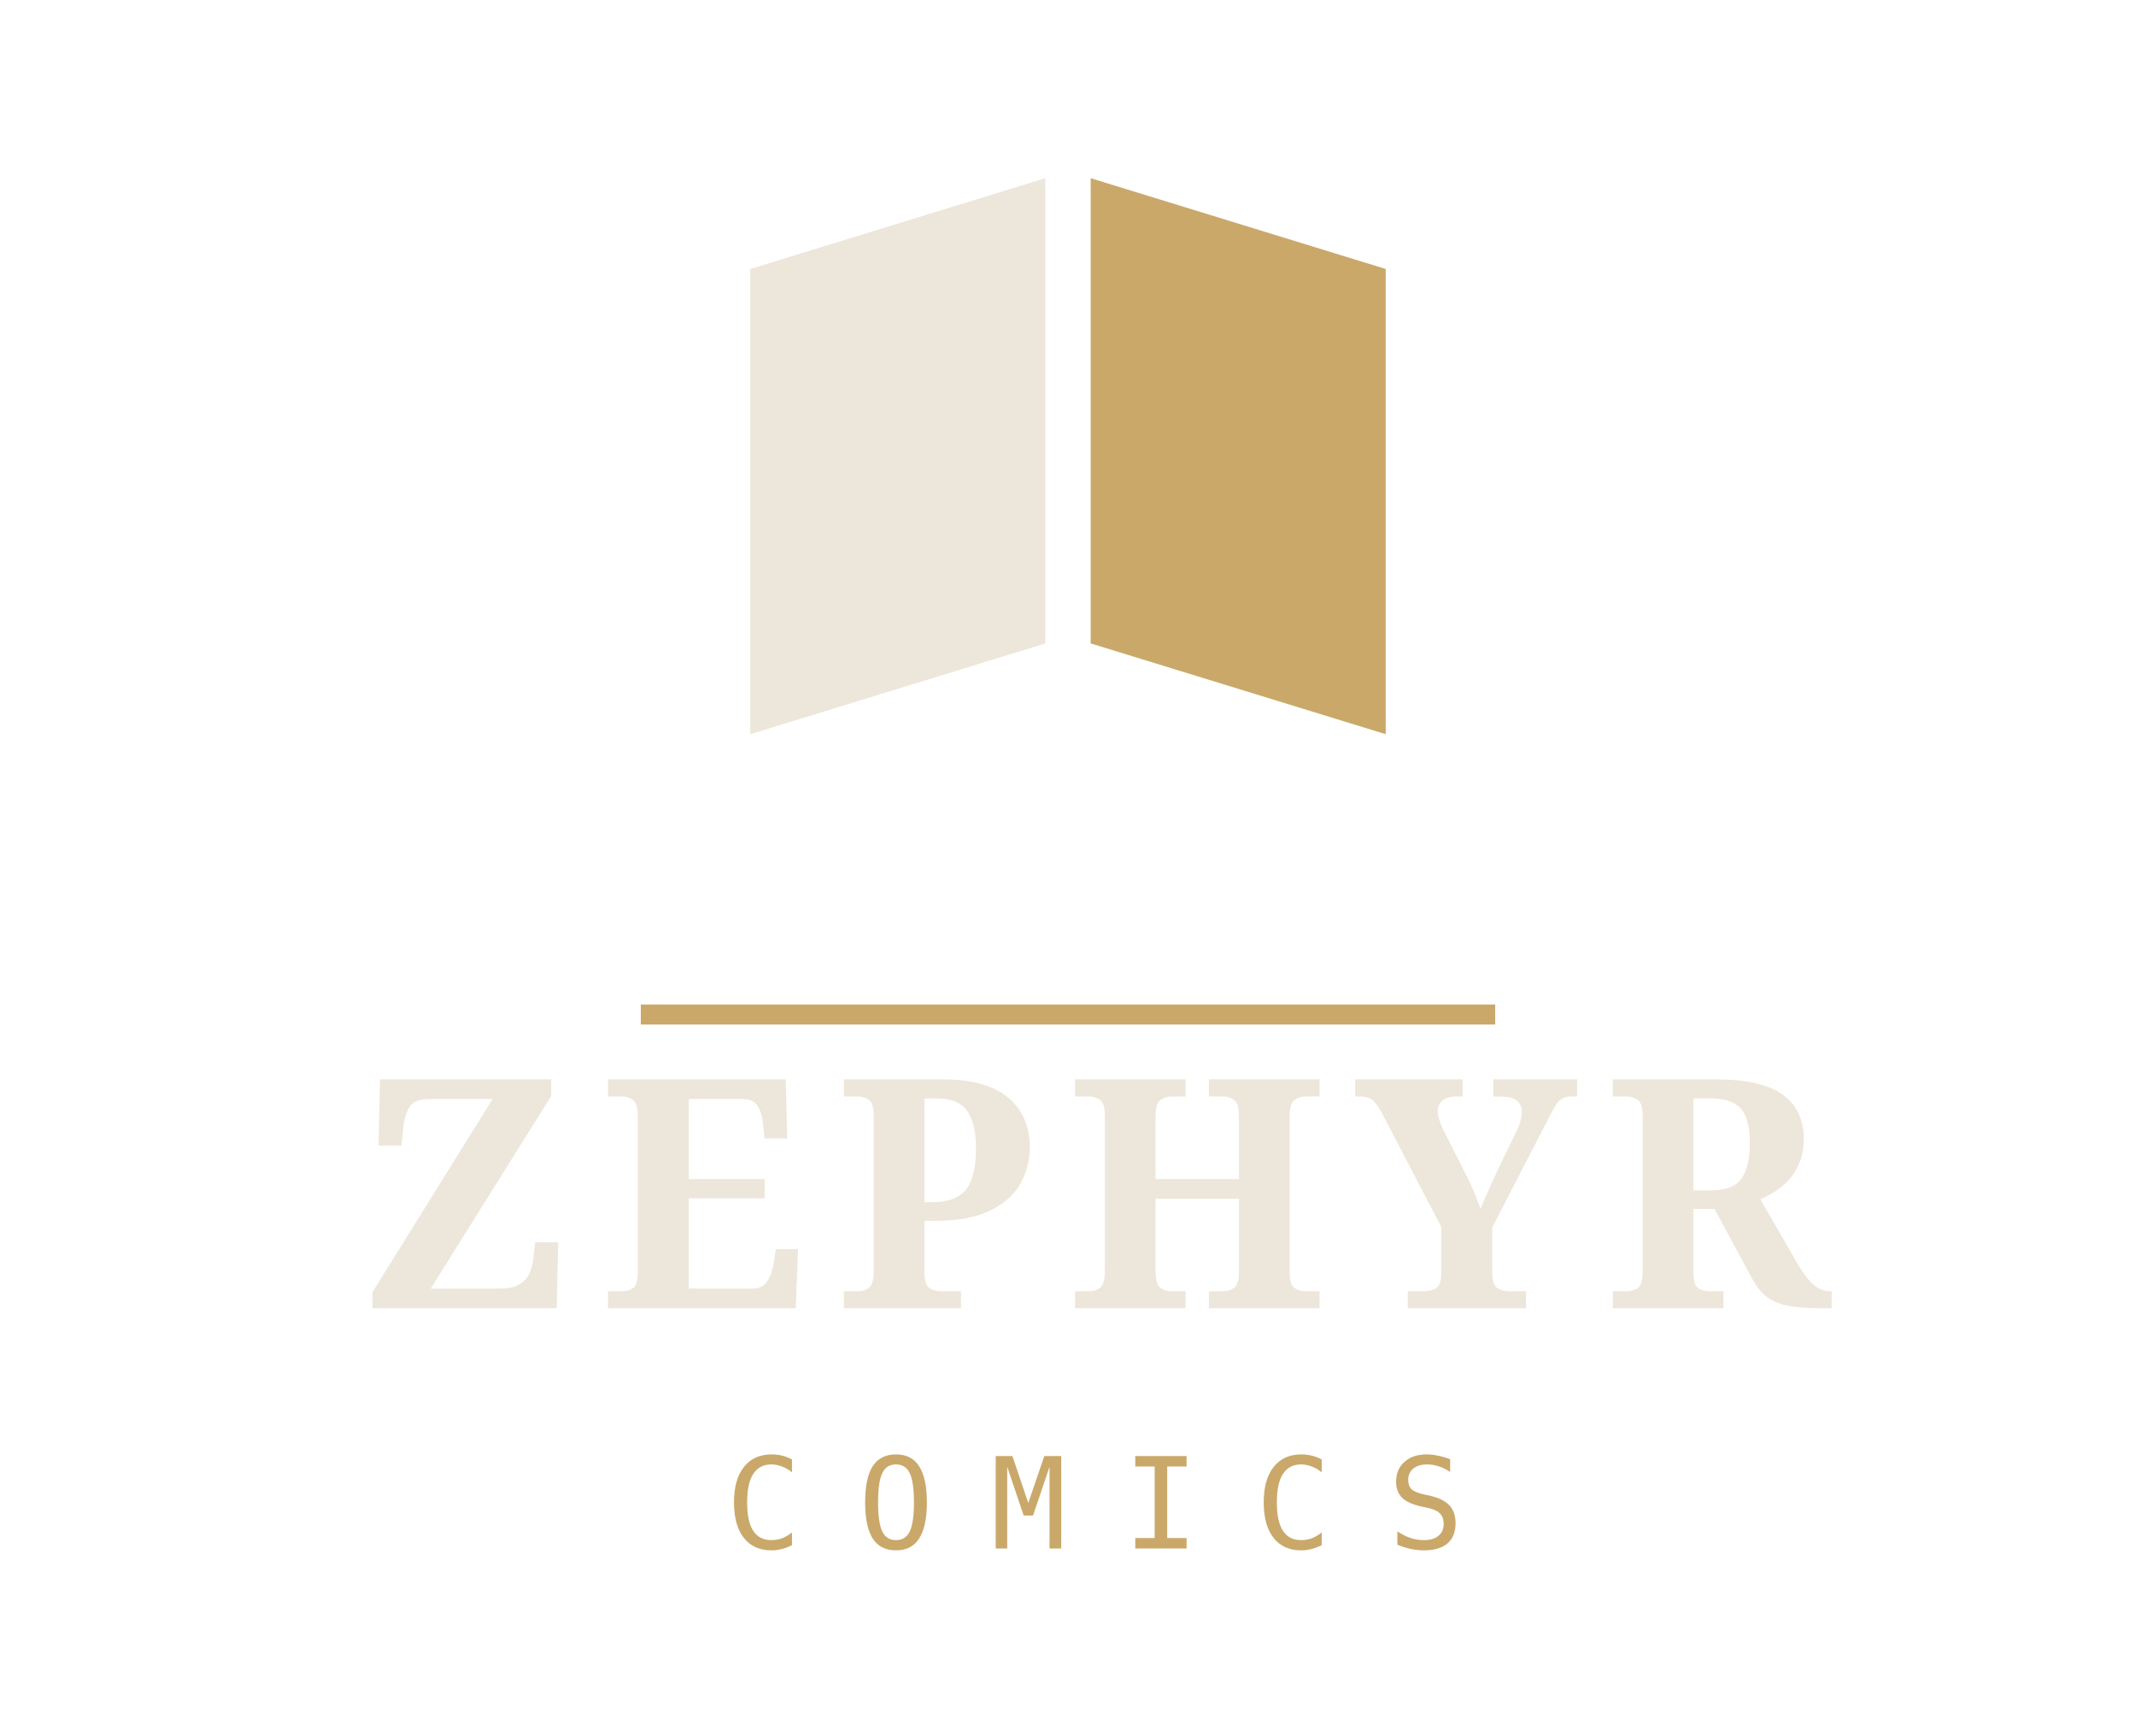
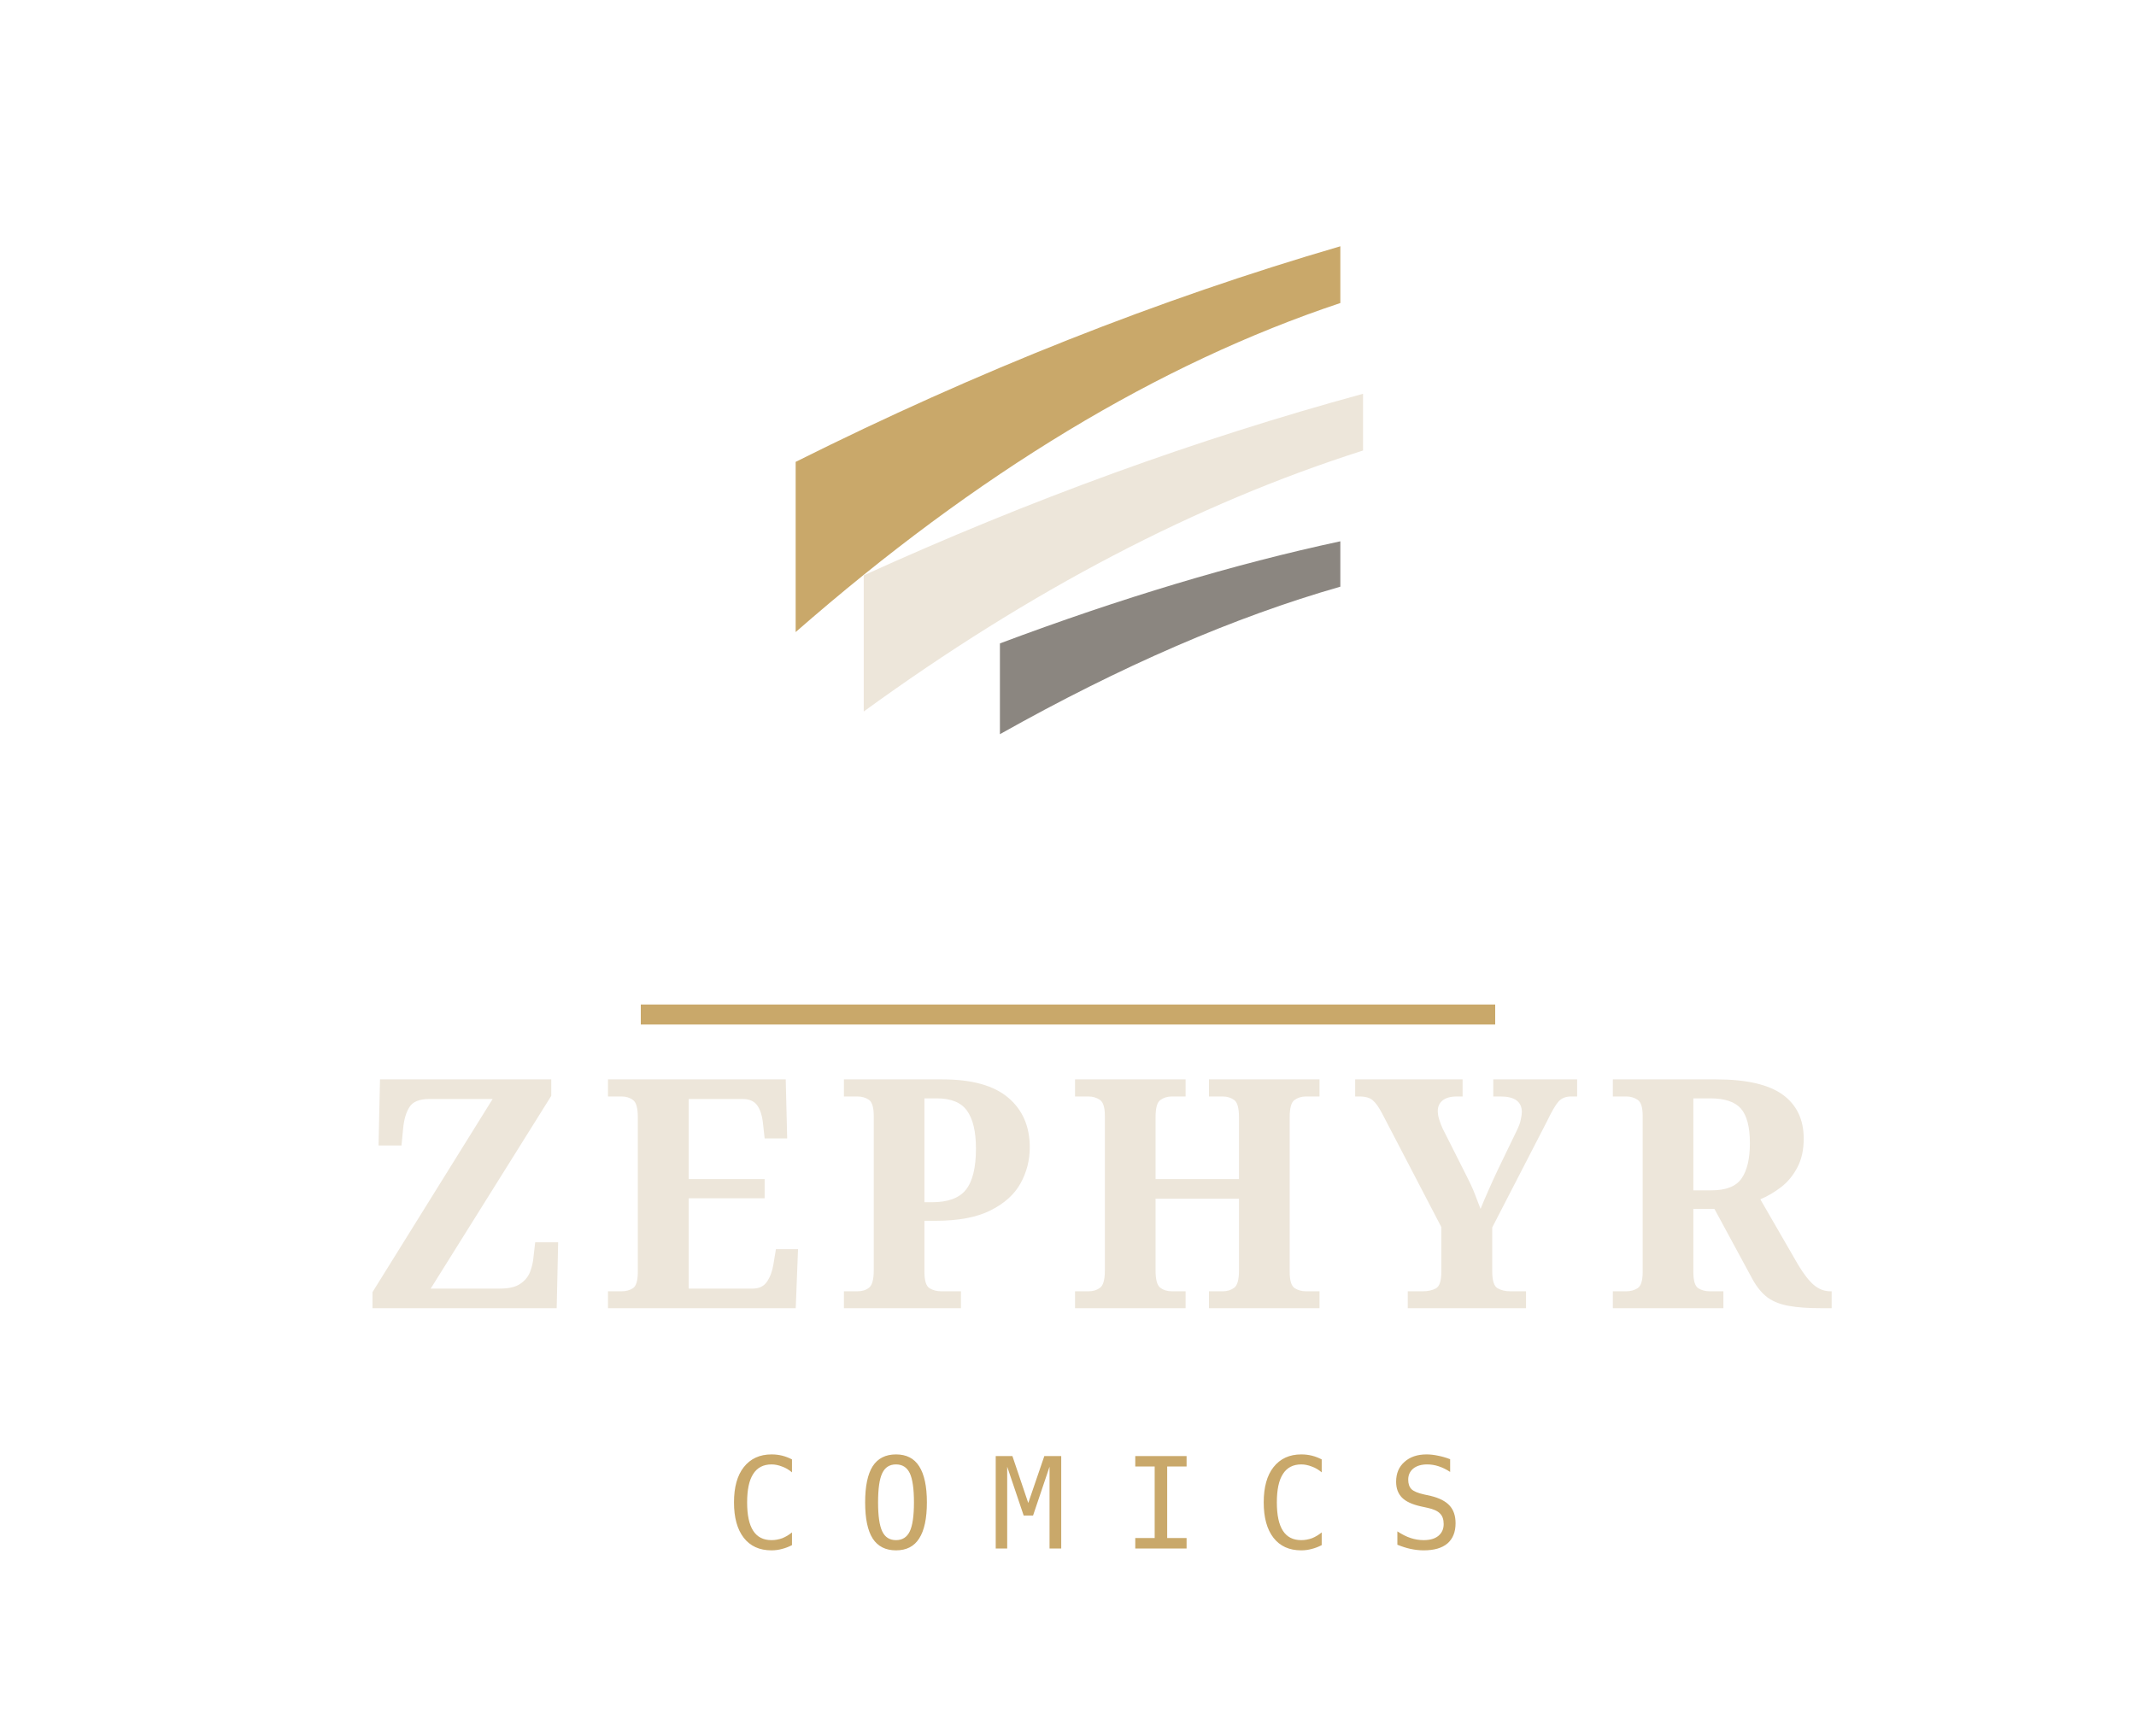
<svg xmlns="http://www.w3.org/2000/svg" viewBox="0 0 160 130" width="160" height="130" role="img" aria-labelledby="t d">
  <g transform="translate(52.8 4) scale(0.85)">
-     <path d="M4 19L30 11V52L4 60Z" fill="#EDE6DA" />
-     <path d="M34 11L60 19V60L34 52Z" fill="#C9A86A" />
+     <path d="M8 36Q32 24 56 17L56 22Q32 30 8 51Z" fill="#C9A86A" />
+     <path d="M14 46Q36 36 58 30L58 35Q36 42 14 58Z" fill="#EDE6DA" />
+     <path d="M26 52Q42 46 56 43L56 47Q42 51 26 60Z" fill="#8B8680" />
  </g>
  <path d="M48 76h64" fill="none" stroke="#C9A86A" stroke-width="1.5" />
  <text x="82" y="98" text-anchor="middle" font-family="serif" font-size="24" font-weight="600" letter-spacing="2" fill="#EDE6DA">ZEPHYR</text>
  <text x="82" y="116" text-anchor="middle" font-family="monospace" font-size="9.5" letter-spacing="4.2" fill="#C9A86A">COMICS</text>
</svg>
